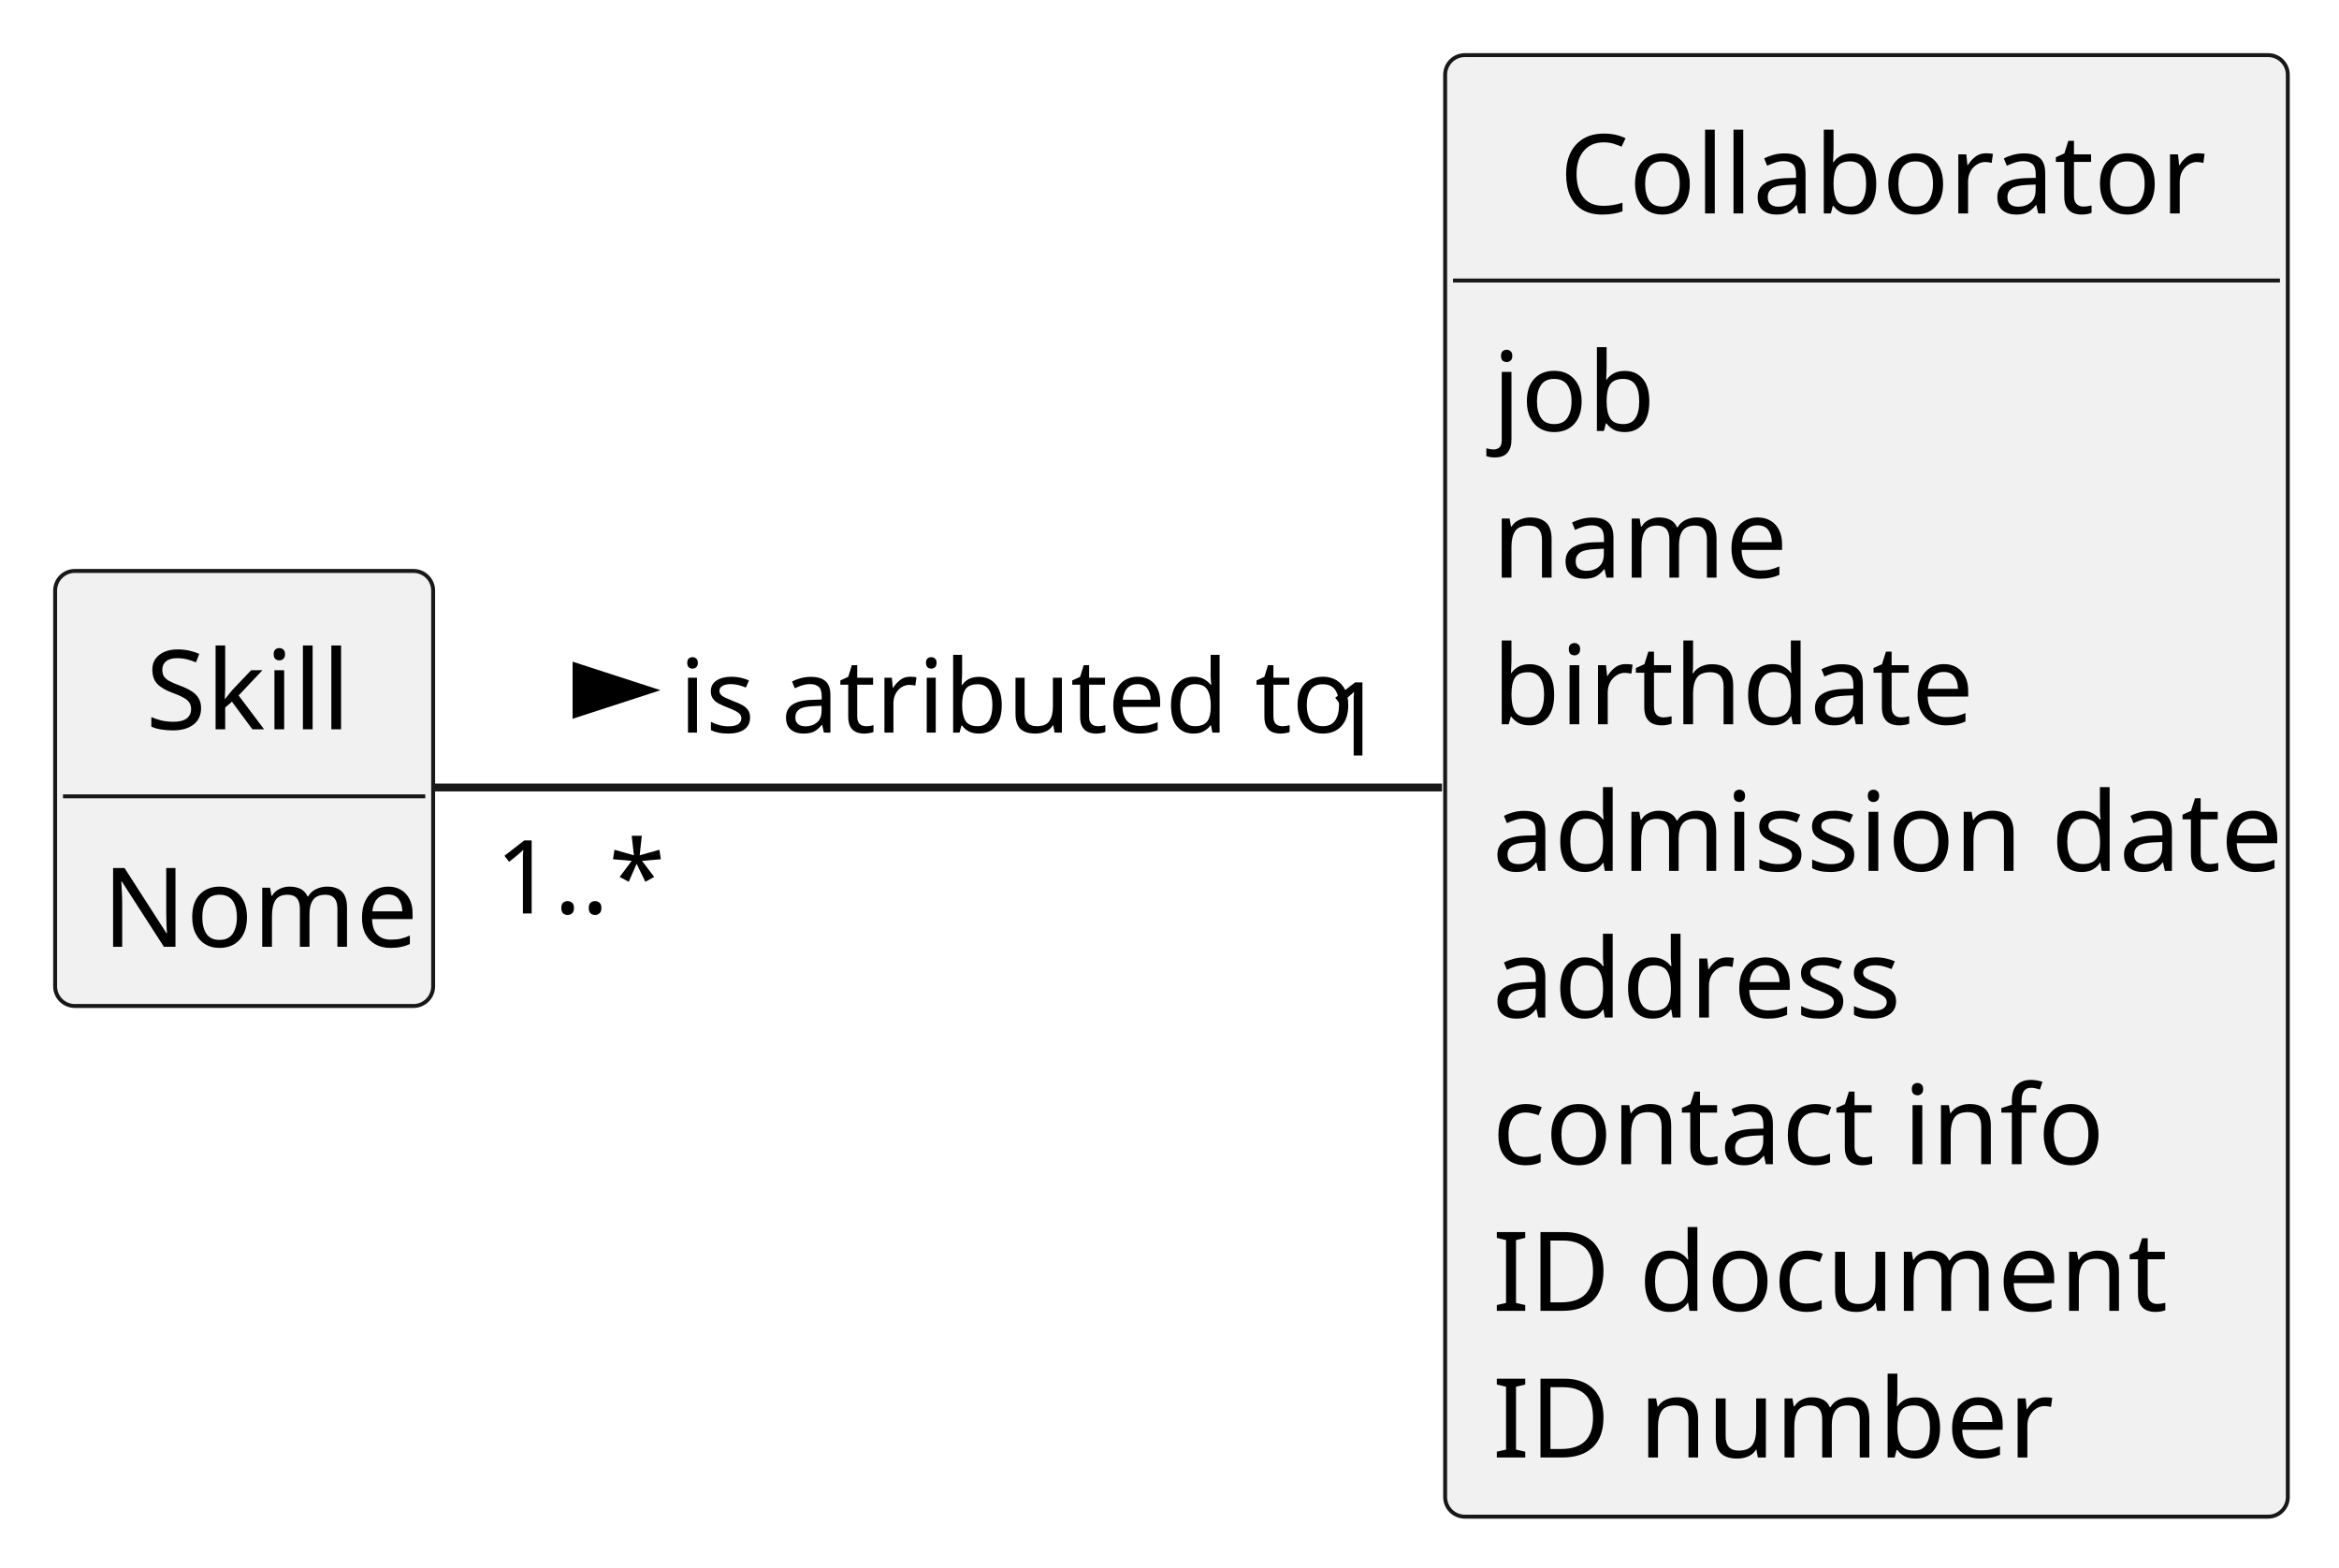
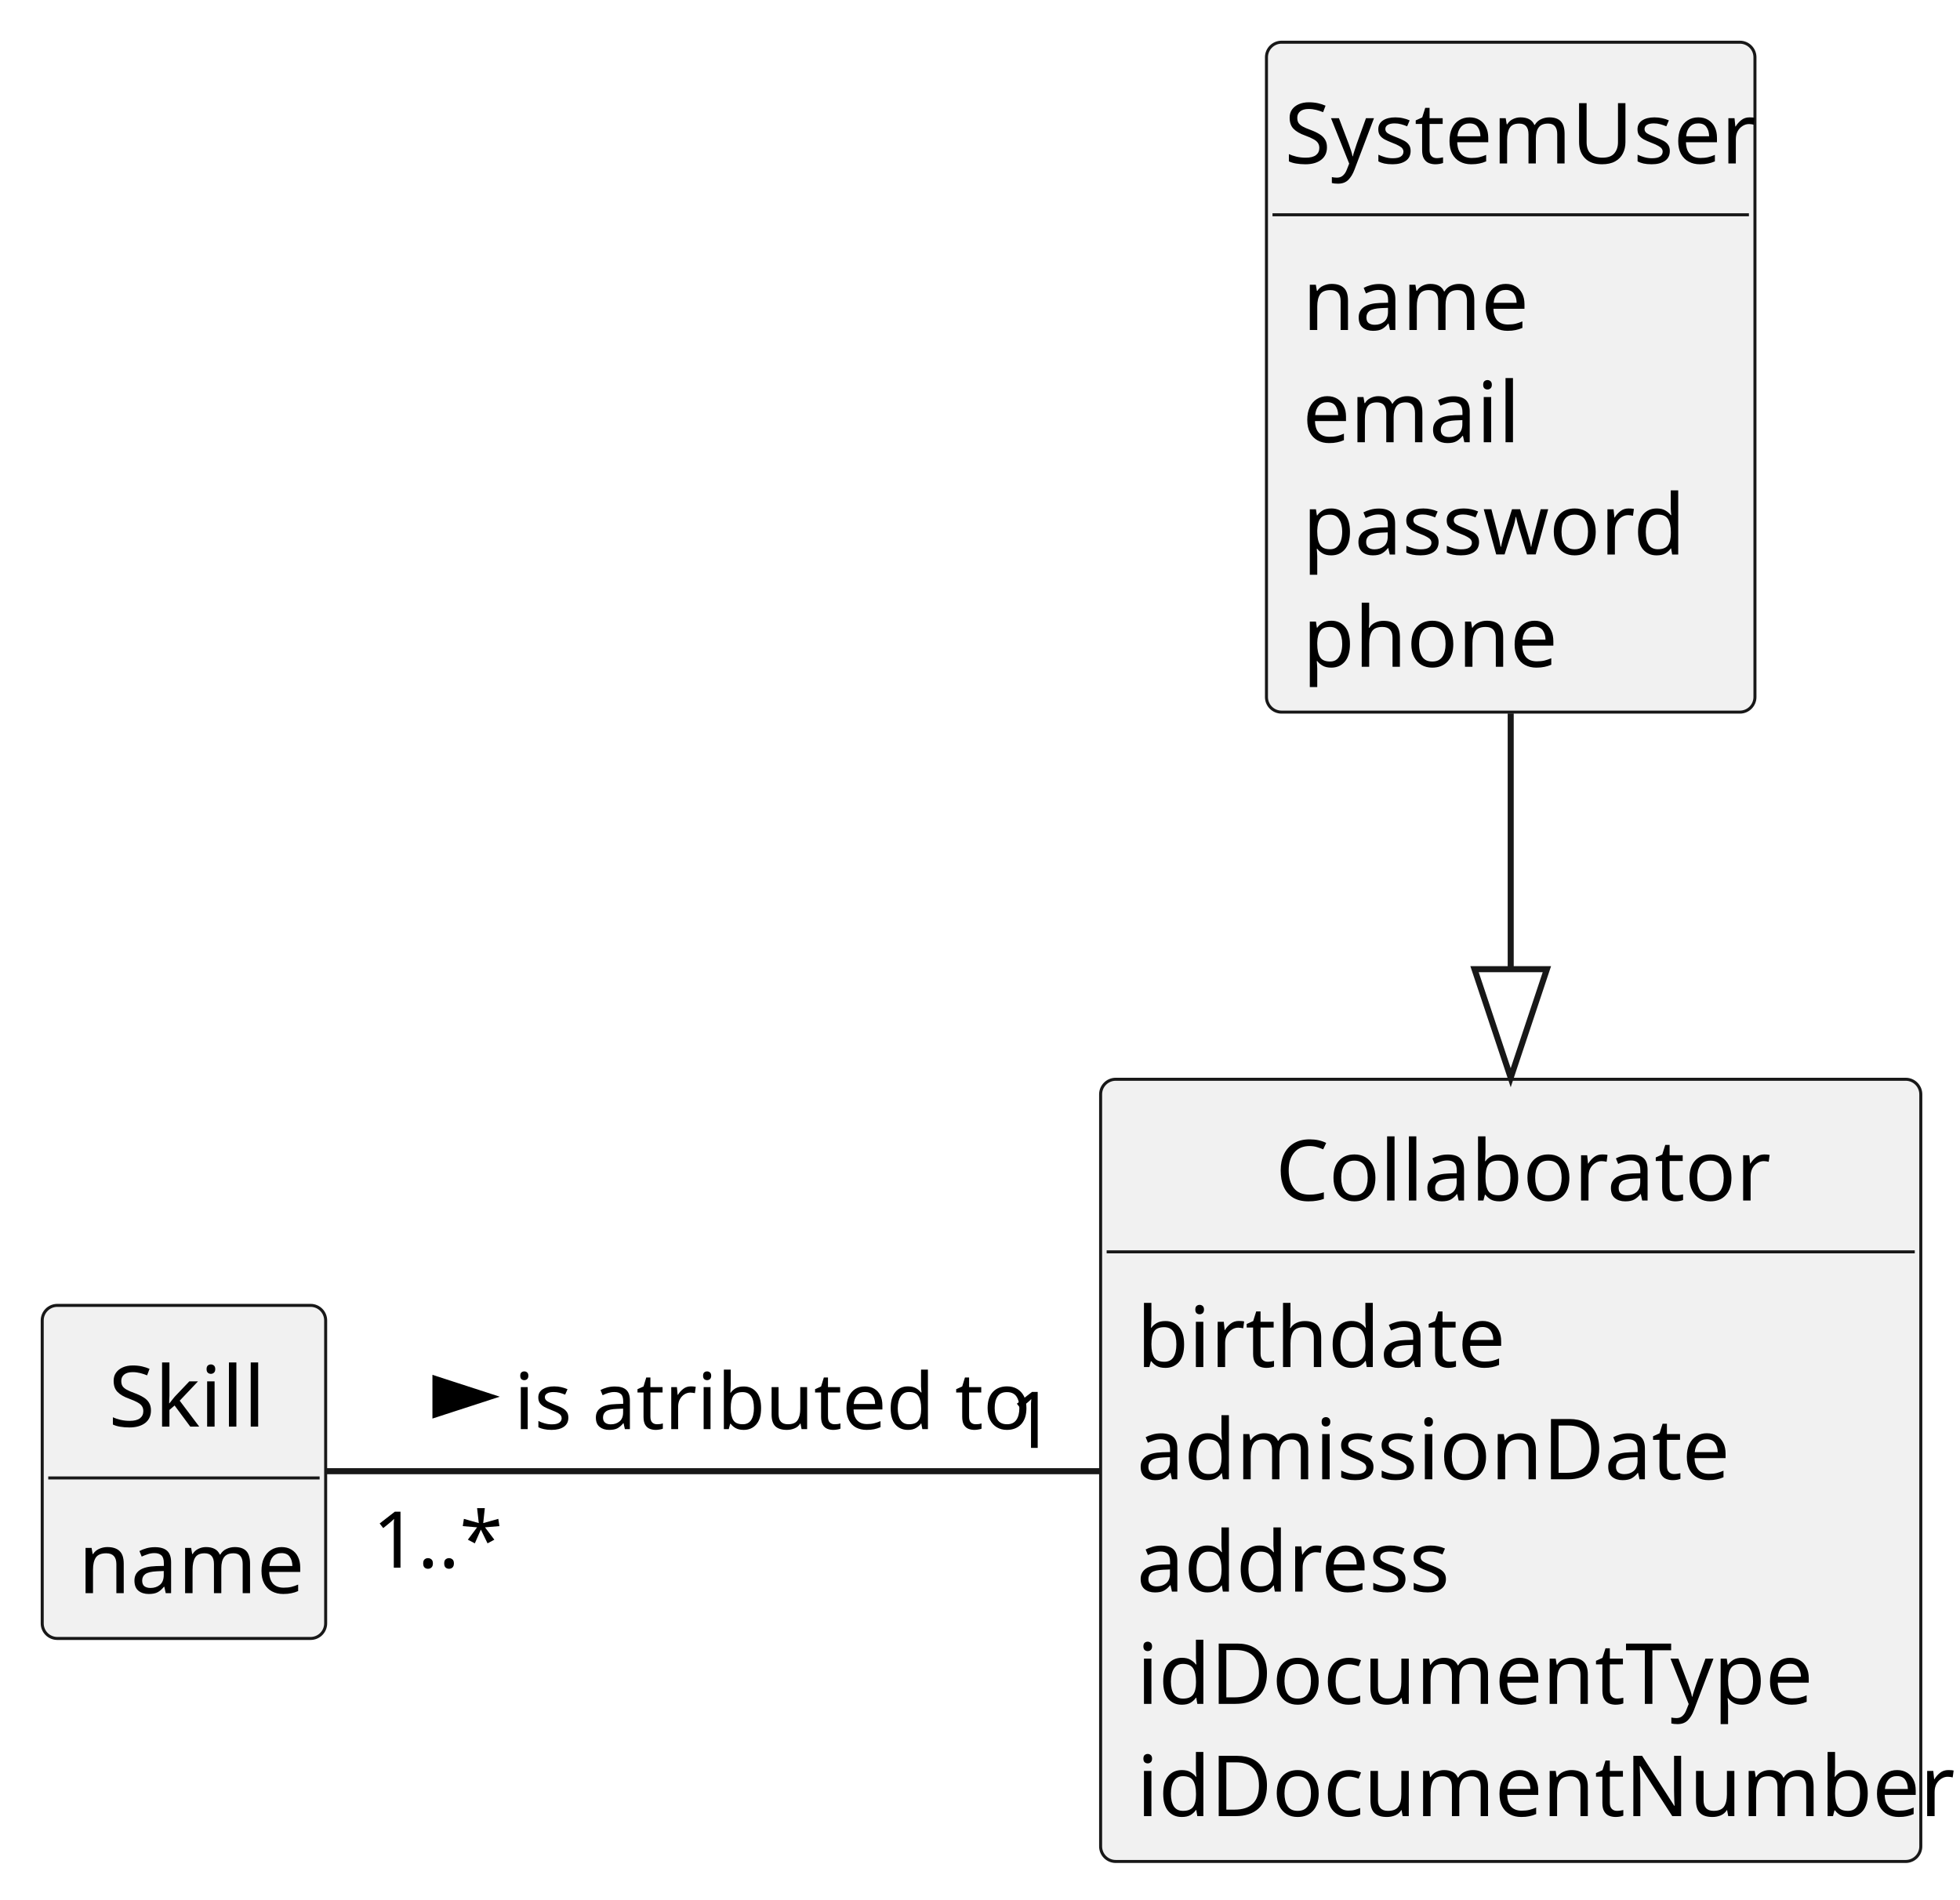
- <svg xmlns="http://www.w3.org/2000/svg" contentStyleType="text/css" height="199px" preserveAspectRatio="none" style="width:297px;height:199px;background:#FFFFFF;" version="1.1" viewBox="0 0 297 199" width="297px" zoomAndPan="magnify">
+ <svg xmlns="http://www.w3.org/2000/svg" contentStyleType="text/css" height="315px" preserveAspectRatio="none" style="width:325px;height:315px;background:#FFFFFF;" version="1.1" viewBox="0 0 325 315" width="325px" zoomAndPan="magnify">
  <defs />
  <g>
+     <g id="elem_SystemUser">
+       <rect codeLine="12" fill="#F1F1F1" height="111.106" id="SystemUser" rx="2.5" ry="2.5" style="stroke:#181818;stroke-width:0.5;" width="81" x="210" y="7" />
+       <text fill="#000000" font-family="sans-serif" font-size="14" lengthAdjust="spacing" textLength="75" x="213" y="27.107">SystemUser</text>
+       <line style="stroke:#181818;stroke-width:0.5;" x1="211" x2="290" y1="35.621" y2="35.621" />
+       <text fill="#000000" font-family="sans-serif" font-size="14" lengthAdjust="spacing" textLength="35" x="216" y="54.728">name</text>
+       <text fill="#000000" font-family="sans-serif" font-size="14" lengthAdjust="spacing" textLength="33" x="216" y="73.35">email</text>
+       <text fill="#000000" font-family="sans-serif" font-size="14" lengthAdjust="spacing" textLength="60" x="216" y="91.971">password</text>
+       <text fill="#000000" font-family="sans-serif" font-size="14" lengthAdjust="spacing" textLength="40" x="216" y="110.592">phone</text>
+     </g>
    <g id="elem_Collaborator">
-       <rect codeLine="14" fill="#F1F1F1" height="185.59" id="Collaborator" rx="2.5" ry="2.5" style="stroke:#181818;stroke-width:0.5;" width="107" x="183.5" y="7" />
-       <text fill="#000000" font-family="sans-serif" font-size="14" lengthAdjust="spacing" textLength="78" x="198" y="27.107">Collaborator</text>
-       <line style="stroke:#181818;stroke-width:0.5;" x1="184.5" x2="289.5" y1="35.621" y2="35.621" />
-       <text fill="#000000" font-family="sans-serif" font-size="14" lengthAdjust="spacing" textLength="19" x="189.5" y="54.728">job</text>
-       <text fill="#000000" font-family="sans-serif" font-size="14" lengthAdjust="spacing" textLength="35" x="189.5" y="73.35">name</text>
-       <text fill="#000000" font-family="sans-serif" font-size="14" lengthAdjust="spacing" textLength="56" x="189.5" y="91.971">birthdate</text>
-       <text fill="#000000" font-family="sans-serif" font-size="14" lengthAdjust="spacing" textLength="95" x="189.5" y="110.592">admission date</text>
-       <text fill="#000000" font-family="sans-serif" font-size="14" lengthAdjust="spacing" textLength="51" x="189.5" y="129.213">address</text>
-       <text fill="#000000" font-family="sans-serif" font-size="14" lengthAdjust="spacing" textLength="73" x="189.5" y="147.834">contact info</text>
-       <text fill="#000000" font-family="sans-serif" font-size="14" lengthAdjust="spacing" textLength="79" x="189.5" y="166.455">ID document</text>
-       <text fill="#000000" font-family="sans-serif" font-size="14" lengthAdjust="spacing" textLength="65" x="189.5" y="185.076">ID number</text>
+       <rect codeLine="21" fill="#F1F1F1" height="129.727" id="Collaborator" rx="2.5" ry="2.5" style="stroke:#181818;stroke-width:0.5;" width="136" x="182.5" y="179" />
+       <text fill="#000000" font-family="sans-serif" font-size="14" lengthAdjust="spacing" textLength="78" x="211.5" y="199.107">Collaborator</text>
+       <line style="stroke:#181818;stroke-width:0.5;" x1="183.5" x2="317.5" y1="207.621" y2="207.621" />
+       <text fill="#000000" font-family="sans-serif" font-size="14" lengthAdjust="spacing" textLength="56" x="188.5" y="226.728">birthdate</text>
+       <text fill="#000000" font-family="sans-serif" font-size="14" lengthAdjust="spacing" textLength="93" x="188.5" y="245.35">admissionDate</text>
+       <text fill="#000000" font-family="sans-serif" font-size="14" lengthAdjust="spacing" textLength="51" x="188.5" y="263.971">address</text>
+       <text fill="#000000" font-family="sans-serif" font-size="14" lengthAdjust="spacing" textLength="107" x="188.5" y="282.592">idDocumentType</text>
+       <text fill="#000000" font-family="sans-serif" font-size="14" lengthAdjust="spacing" textLength="124" x="188.5" y="301.213">idDocumentNumber</text>
    </g>
    <g id="elem_Skill">
-       <rect codeLine="25" fill="#F1F1F1" height="55.242" id="Skill" rx="2.5" ry="2.5" style="stroke:#181818;stroke-width:0.5;" width="48" x="7" y="72.5" />
-       <text fill="#000000" font-family="sans-serif" font-size="14" lengthAdjust="spacing" textLength="25" x="18.5" y="92.607">Skill</text>
-       <line style="stroke:#181818;stroke-width:0.5;" x1="8" x2="54" y1="101.121" y2="101.121" />
-       <text fill="#000000" font-family="sans-serif" font-size="14" lengthAdjust="spacing" textLength="36" x="13" y="120.228">Nome</text>
+       <rect codeLine="29" fill="#F1F1F1" height="55.242" id="Skill" rx="2.5" ry="2.5" style="stroke:#181818;stroke-width:0.5;" width="47" x="7" y="216.5" />
+       <text fill="#000000" font-family="sans-serif" font-size="14" lengthAdjust="spacing" textLength="25" x="18" y="236.607">Skill</text>
+       <line style="stroke:#181818;stroke-width:0.5;" x1="8" x2="53" y1="245.121" y2="245.121" />
+       <text fill="#000000" font-family="sans-serif" font-size="14" lengthAdjust="spacing" textLength="35" x="13" y="264.228">name</text>
    </g>
    <g id="link_Skill_Collaborator">
-       <path codeLine="30" d="M55.03,100 C86.24,100 141.6,100 183.1,100 " fill="none" id="Skill-Collaborator" style="stroke:#181818;stroke-width:1.0;" />
-       <polygon fill="#000000" points="82.25,87.645,73.205,84.707,73.205,90.584,82.25,87.645" style="stroke:#000000;stroke-width:1.0;" />
-       <text fill="#000000" font-family="sans-serif" font-size="13" lengthAdjust="spacing" textLength="79" x="86.25" y="93.028">is atributed to</text>
-       <text fill="#000000" font-family="sans-serif" font-size="13" lengthAdjust="spacing" textLength="20" x="62.899" y="116">1..*</text>
-       <text fill="#000000" font-family="sans-serif" font-size="13" lengthAdjust="spacing" textLength="7" x="168.387" y="95.933">1</text>
+       <path codeLine="34" d="M54.04,244 C84.42,244 138.54,244 182.3,244 " fill="none" id="Skill-Collaborator" style="stroke:#181818;stroke-width:1.0;" />
+       <polygon fill="#000000" points="81.25,231.645,72.205,228.707,72.205,234.584,81.25,231.645" style="stroke:#000000;stroke-width:1.0;" />
+       <text fill="#000000" font-family="sans-serif" font-size="13" lengthAdjust="spacing" textLength="79" x="85.25" y="237.028">is atributed to</text>
+       <text fill="#000000" font-family="sans-serif" font-size="13" lengthAdjust="spacing" textLength="20" x="61.796" y="260">1..*</text>
+       <text fill="#000000" font-family="sans-serif" font-size="13" lengthAdjust="spacing" textLength="7" x="167.458" y="240.13">1</text>
+     </g>
+     <g id="link_SystemUser_Collaborator">
+       <path codeLine="35" d="M250.5,118.33 C250.5,137.4 250.5,140.97 250.5,160.74 " fill="none" id="SystemUser-to-Collaborator" style="stroke:#181818;stroke-width:1.0;" />
+       <polygon fill="none" points="250.5,178.74,256.5,160.74,244.5,160.74,250.5,178.74" style="stroke:#181818;stroke-width:1.0;" />
    </g>
  </g>
</svg>
